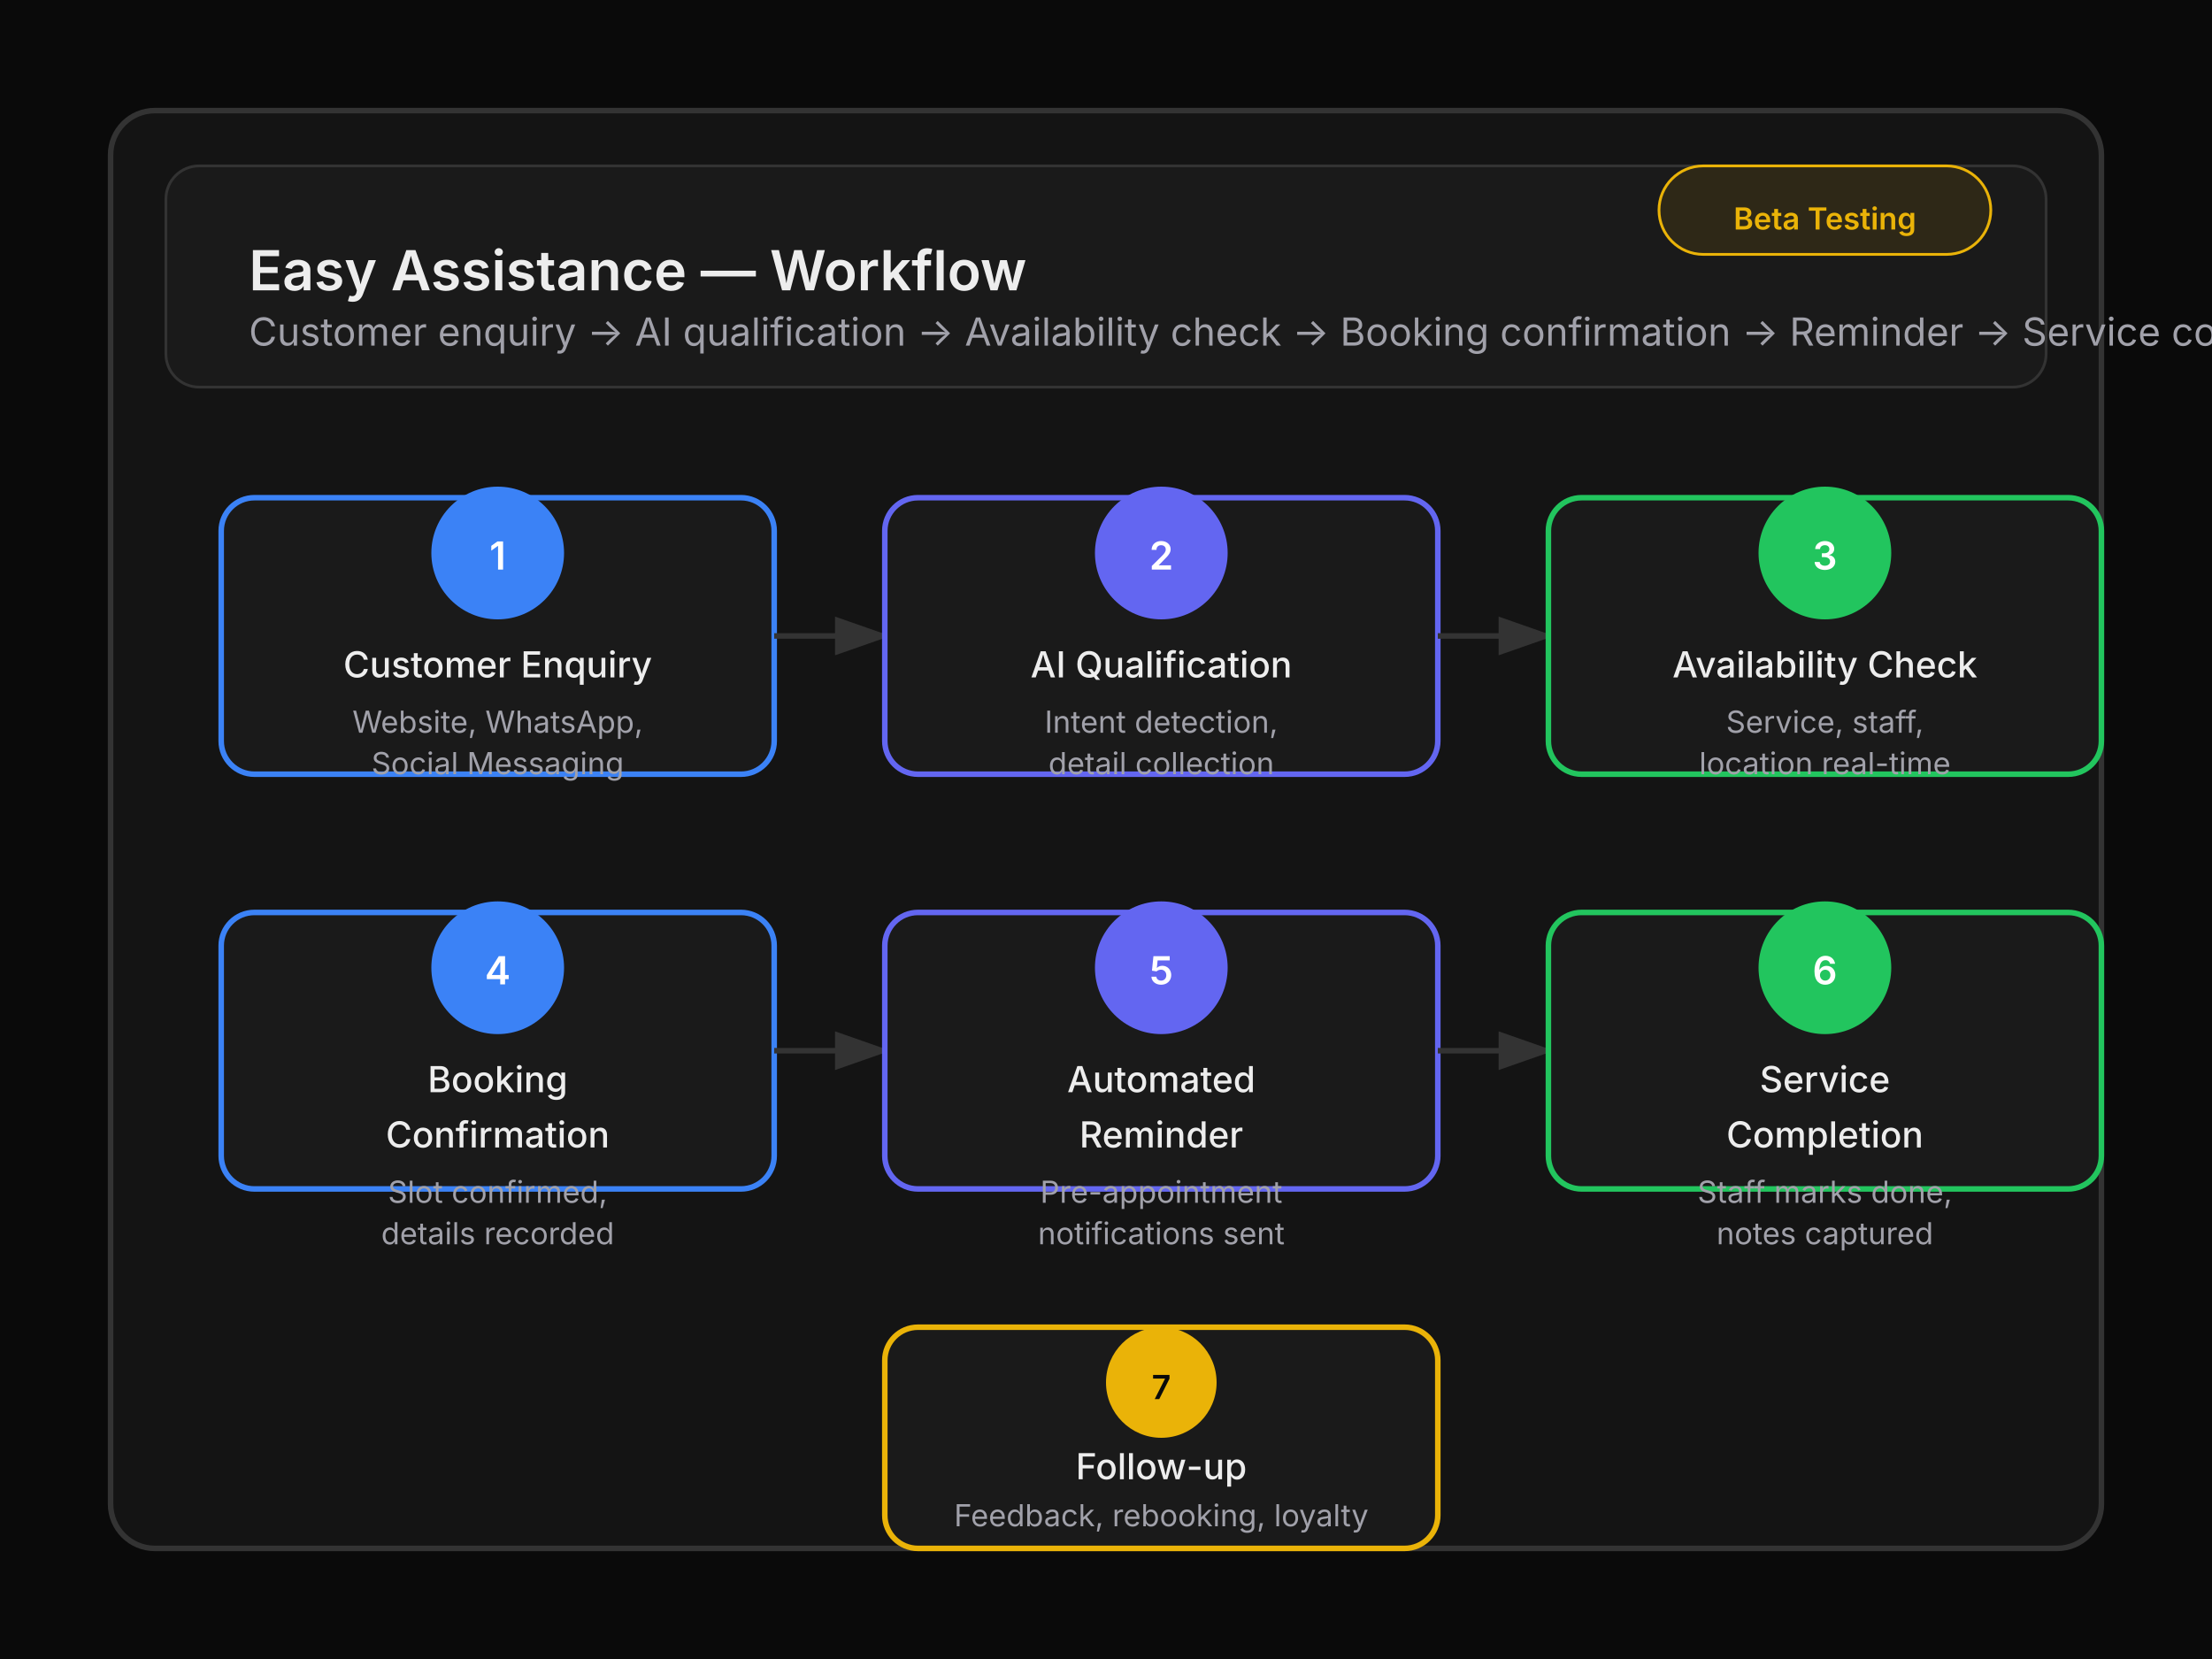
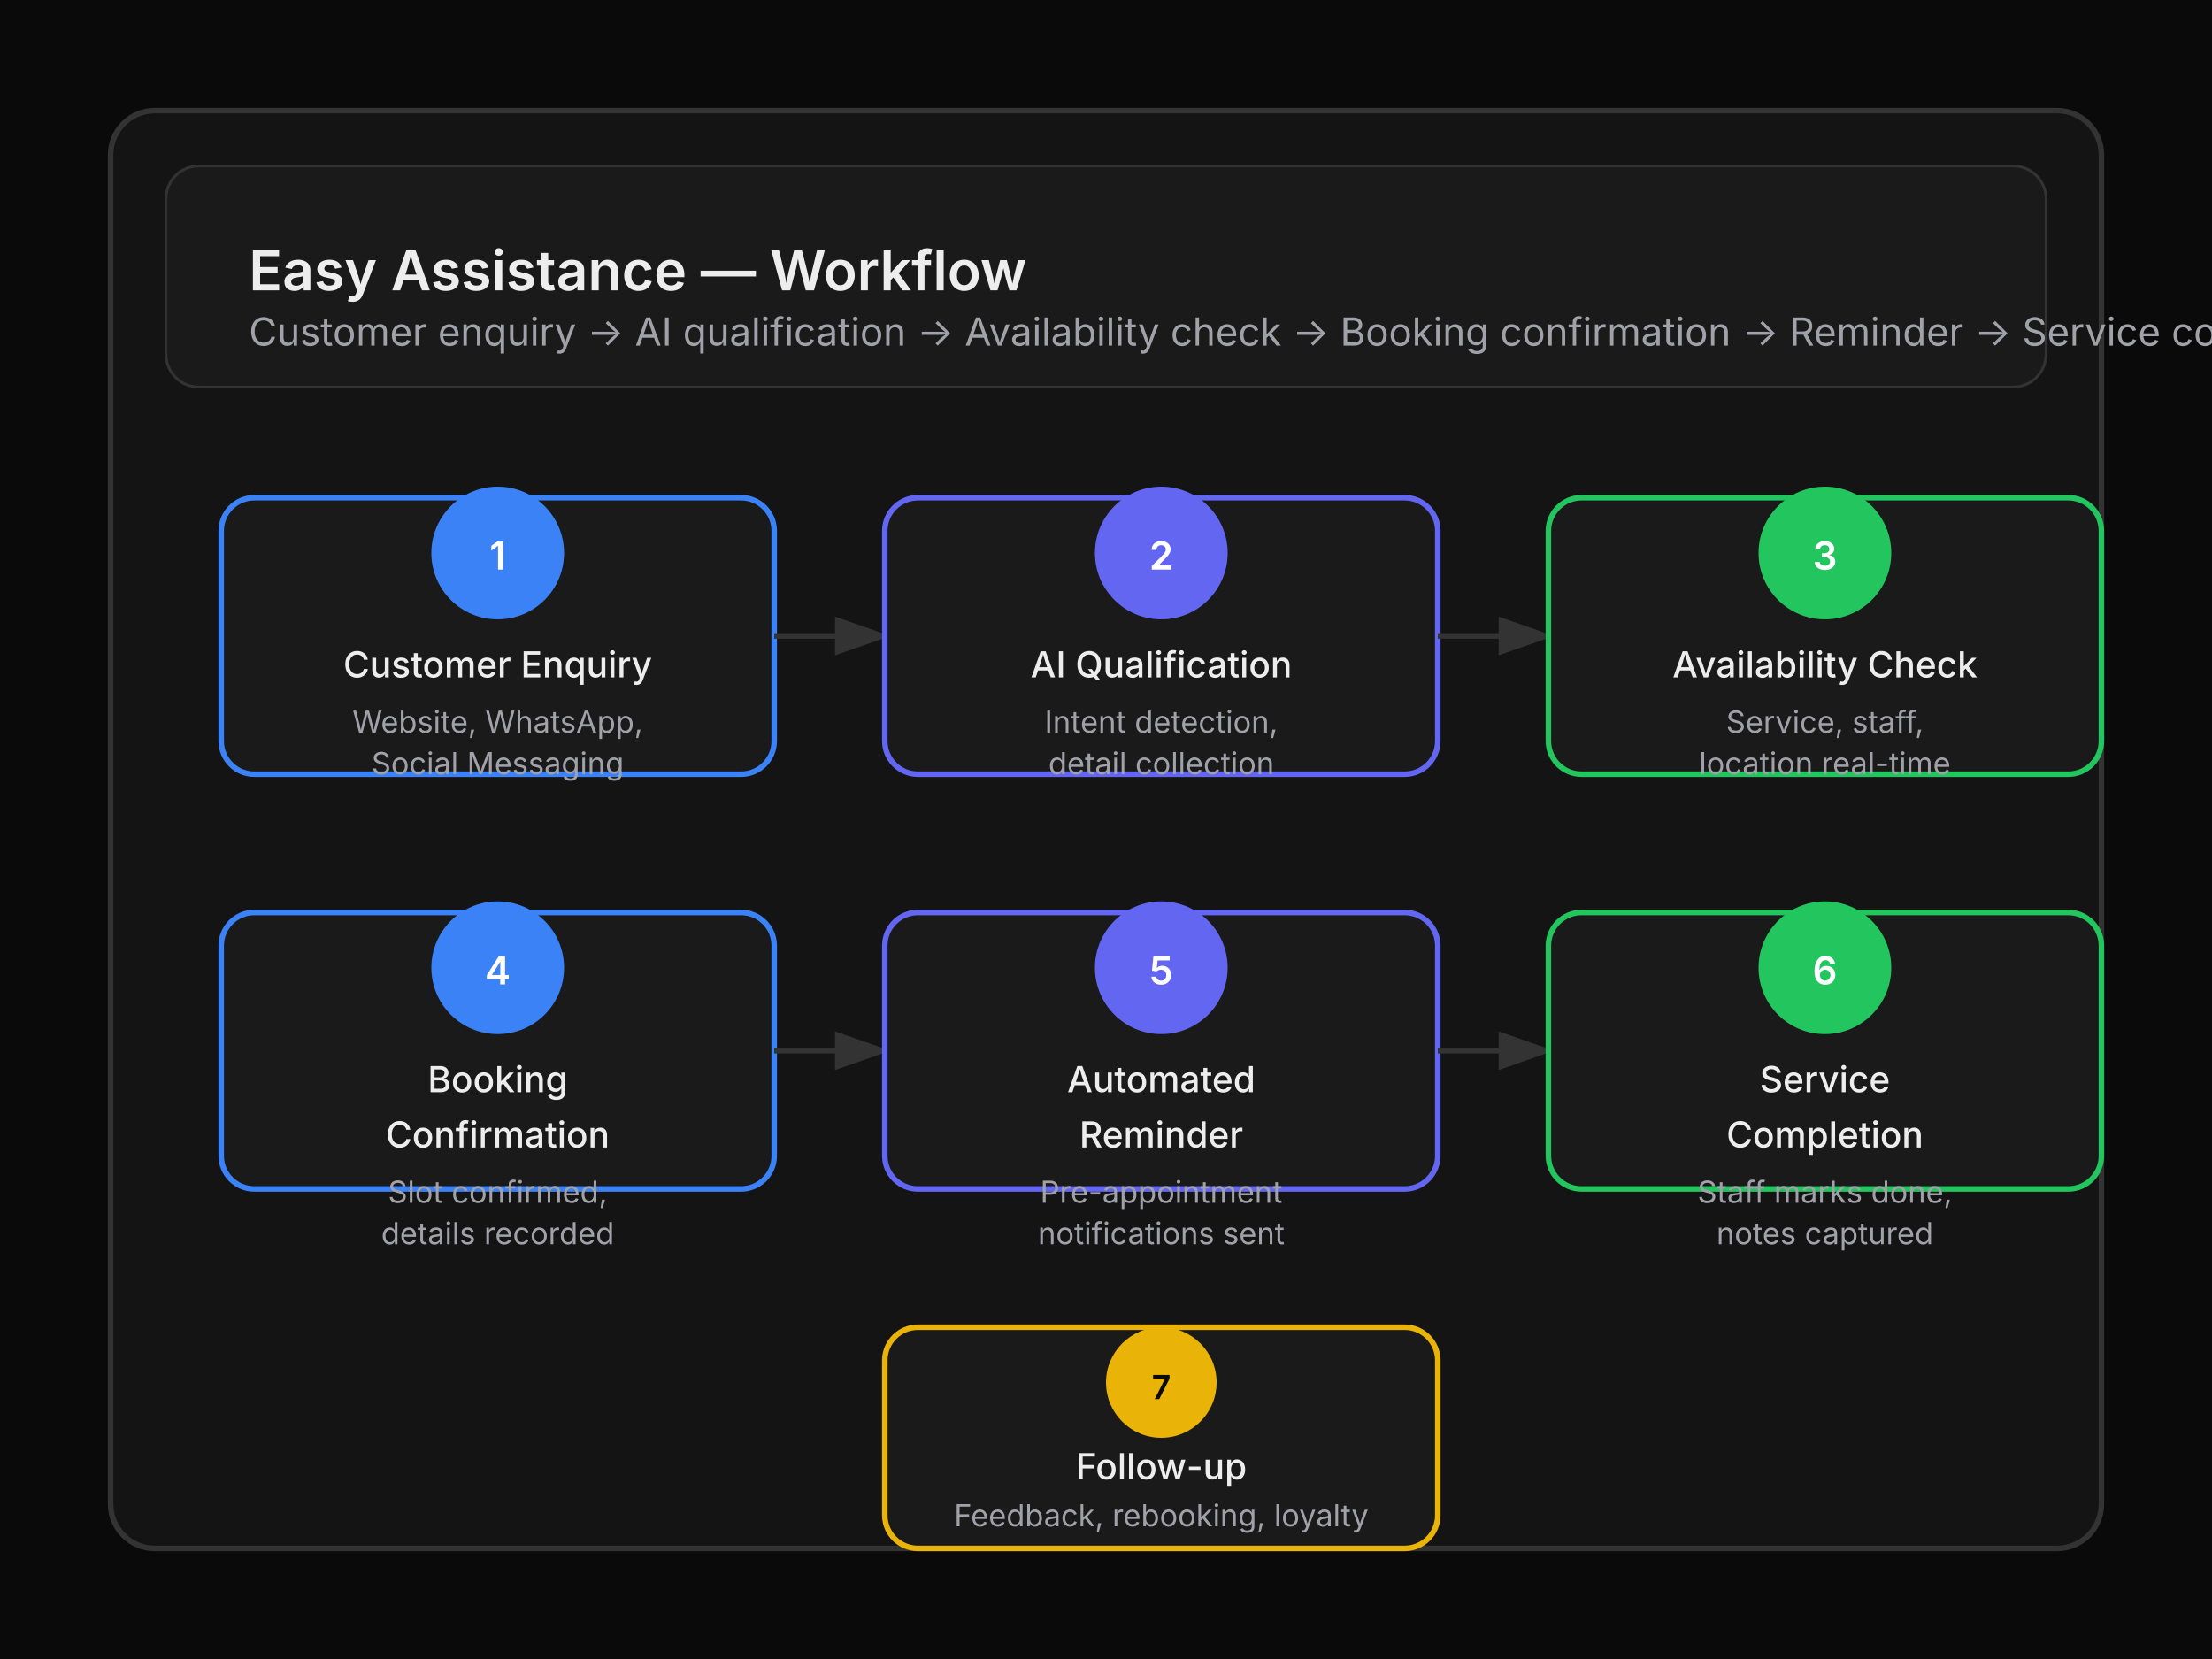
<svg xmlns="http://www.w3.org/2000/svg" width="800" height="600" viewBox="0 0 800 600" fill="none">
  <rect width="800" height="600" fill="#0A0A0A" />
  <rect x="40" y="40" width="720" height="520" rx="16" stroke="#333333" stroke-width="2" fill="#141414" />
  <rect x="60" y="60" width="680" height="80" rx="12" fill="#1A1A1A" stroke="#333333" stroke-width="1" />
  <text x="90" y="105" font-family="Inter" font-size="20" font-weight="600" fill="#EDEDED">Easy Assistance — Workflow</text>
  <text x="90" y="125" font-family="Inter" font-size="14" fill="#A1A1AA">Customer enquiry → AI qualification → Availability check → Booking confirmation → Reminder → Service completion → Follow-up</text>
  <g font-family="Inter">
    <rect x="80" y="180" width="200" height="100" rx="12" fill="#1A1A1A" stroke="#3B82F6" stroke-width="2" />
    <circle cx="180" cy="200" r="24" fill="#3B82F6" />
    <text x="180" y="206" text-anchor="middle" font-size="14" font-weight="600" fill="white">1</text>
    <text x="180" y="245" text-anchor="middle" font-size="13" font-weight="500" fill="#EDEDED">Customer Enquiry</text>
    <text x="180" y="265" text-anchor="middle" font-size="11" fill="#A1A1AA">Website, WhatsApp,</text>
    <text x="180" y="280" text-anchor="middle" font-size="11" fill="#A1A1AA">Social Messaging</text>
    <path d="M280 230 L320 230" stroke="#333333" stroke-width="2" marker-end="url(#arrowhead)" />
    <defs>
      <marker id="arrowhead" markerWidth="10" markerHeight="7" refX="9" refY="3.5" orient="auto">
        <polygon points="0 0, 10 3.5, 0 7" fill="#333333" />
      </marker>
    </defs>
    <rect x="320" y="180" width="200" height="100" rx="12" fill="#1A1A1A" stroke="#6366F1" stroke-width="2" />
    <circle cx="420" cy="200" r="24" fill="#6366F1" />
    <text x="420" y="206" text-anchor="middle" font-size="14" font-weight="600" fill="white">2</text>
    <text x="420" y="245" text-anchor="middle" font-size="13" font-weight="500" fill="#EDEDED">AI Qualification</text>
    <text x="420" y="265" text-anchor="middle" font-size="11" fill="#A1A1AA">Intent detection,</text>
    <text x="420" y="280" text-anchor="middle" font-size="11" fill="#A1A1AA">detail collection</text>
    <path d="M520 230 L560 230" stroke="#333333" stroke-width="2" marker-end="url(#arrowhead2)" />
    <defs>
      <marker id="arrowhead2" markerWidth="10" markerHeight="7" refX="9" refY="3.5" orient="auto">
        <polygon points="0 0, 10 3.5, 0 7" fill="#333333" />
      </marker>
    </defs>
    <rect x="560" y="180" width="200" height="100" rx="12" fill="#1A1A1A" stroke="#22C55E" stroke-width="2" />
    <circle cx="660" cy="200" r="24" fill="#22C55E" />
    <text x="660" y="206" text-anchor="middle" font-size="14" font-weight="600" fill="white">3</text>
    <text x="660" y="245" text-anchor="middle" font-size="13" font-weight="500" fill="#EDEDED">Availability Check</text>
    <text x="660" y="265" text-anchor="middle" font-size="11" fill="#A1A1AA">Service, staff,</text>
    <text x="660" y="280" text-anchor="middle" font-size="11" fill="#A1A1AA">location real-time</text>
  </g>
  <g font-family="Inter">
    <rect x="80" y="330" width="200" height="100" rx="12" fill="#1A1A1A" stroke="#3B82F6" stroke-width="2" />
    <circle cx="180" cy="350" r="24" fill="#3B82F6" />
    <text x="180" y="356" text-anchor="middle" font-size="14" font-weight="600" fill="white">4</text>
    <text x="180" y="395" text-anchor="middle" font-size="13" font-weight="500" fill="#EDEDED">Booking</text>
    <text x="180" y="415" text-anchor="middle" font-size="13" font-weight="500" fill="#EDEDED">Confirmation</text>
    <text x="180" y="435" text-anchor="middle" font-size="11" fill="#A1A1AA">Slot confirmed,</text>
    <text x="180" y="450" text-anchor="middle" font-size="11" fill="#A1A1AA">details recorded</text>
    <path d="M280 380 L320 380" stroke="#333333" stroke-width="2" marker-end="url(#arrowhead3)" />
    <defs>
      <marker id="arrowhead3" markerWidth="10" markerHeight="7" refX="9" refY="3.5" orient="auto">
        <polygon points="0 0, 10 3.5, 0 7" fill="#333333" />
      </marker>
    </defs>
    <rect x="320" y="330" width="200" height="100" rx="12" fill="#1A1A1A" stroke="#6366F1" stroke-width="2" />
    <circle cx="420" cy="350" r="24" fill="#6366F1" />
    <text x="420" y="356" text-anchor="middle" font-size="14" font-weight="600" fill="white">5</text>
    <text x="420" y="395" text-anchor="middle" font-size="13" font-weight="500" fill="#EDEDED">Automated</text>
    <text x="420" y="415" text-anchor="middle" font-size="13" font-weight="500" fill="#EDEDED">Reminder</text>
    <text x="420" y="435" text-anchor="middle" font-size="11" fill="#A1A1AA">Pre-appointment</text>
    <text x="420" y="450" text-anchor="middle" font-size="11" fill="#A1A1AA">notifications sent</text>
    <path d="M520 380 L560 380" stroke="#333333" stroke-width="2" marker-end="url(#arrowhead4)" />
    <defs>
      <marker id="arrowhead4" markerWidth="10" markerHeight="7" refX="9" refY="3.5" orient="auto">
        <polygon points="0 0, 10 3.5, 0 7" fill="#333333" />
      </marker>
    </defs>
    <rect x="560" y="330" width="200" height="100" rx="12" fill="#1A1A1A" stroke="#22C55E" stroke-width="2" />
    <circle cx="660" cy="350" r="24" fill="#22C55E" />
    <text x="660" y="356" text-anchor="middle" font-size="14" font-weight="600" fill="white">6</text>
    <text x="660" y="395" text-anchor="middle" font-size="13" font-weight="500" fill="#EDEDED">Service</text>
    <text x="660" y="415" text-anchor="middle" font-size="13" font-weight="500" fill="#EDEDED">Completion</text>
    <text x="660" y="435" text-anchor="middle" font-size="11" fill="#A1A1AA">Staff marks done,</text>
    <text x="660" y="450" text-anchor="middle" font-size="11" fill="#A1A1AA">notes captured</text>
  </g>
  <g font-family="Inter">
    <rect x="320" y="480" width="200" height="80" rx="12" fill="#1A1A1A" stroke="#EAB308" stroke-width="2" />
    <circle cx="420" cy="500" r="20" fill="#EAB308" />
    <text x="420" y="506" text-anchor="middle" font-size="12" font-weight="600" fill="#0A0A0A">7</text>
    <text x="420" y="535" text-anchor="middle" font-size="13" font-weight="500" fill="#EDEDED">Follow-up</text>
    <text x="420" y="552" text-anchor="middle" font-size="11" fill="#A1A1AA">Feedback, rebooking, loyalty</text>
  </g>
-   <rect x="600" y="60" width="120" height="32" rx="16" fill="#EAB308" fill-opacity="0.1" stroke="#EAB308" stroke-width="1" />
-   <text x="660" y="83" text-anchor="middle" font-family="Inter" font-size="11" font-weight="600" fill="#EAB308">Beta Testing</text>
</svg>
